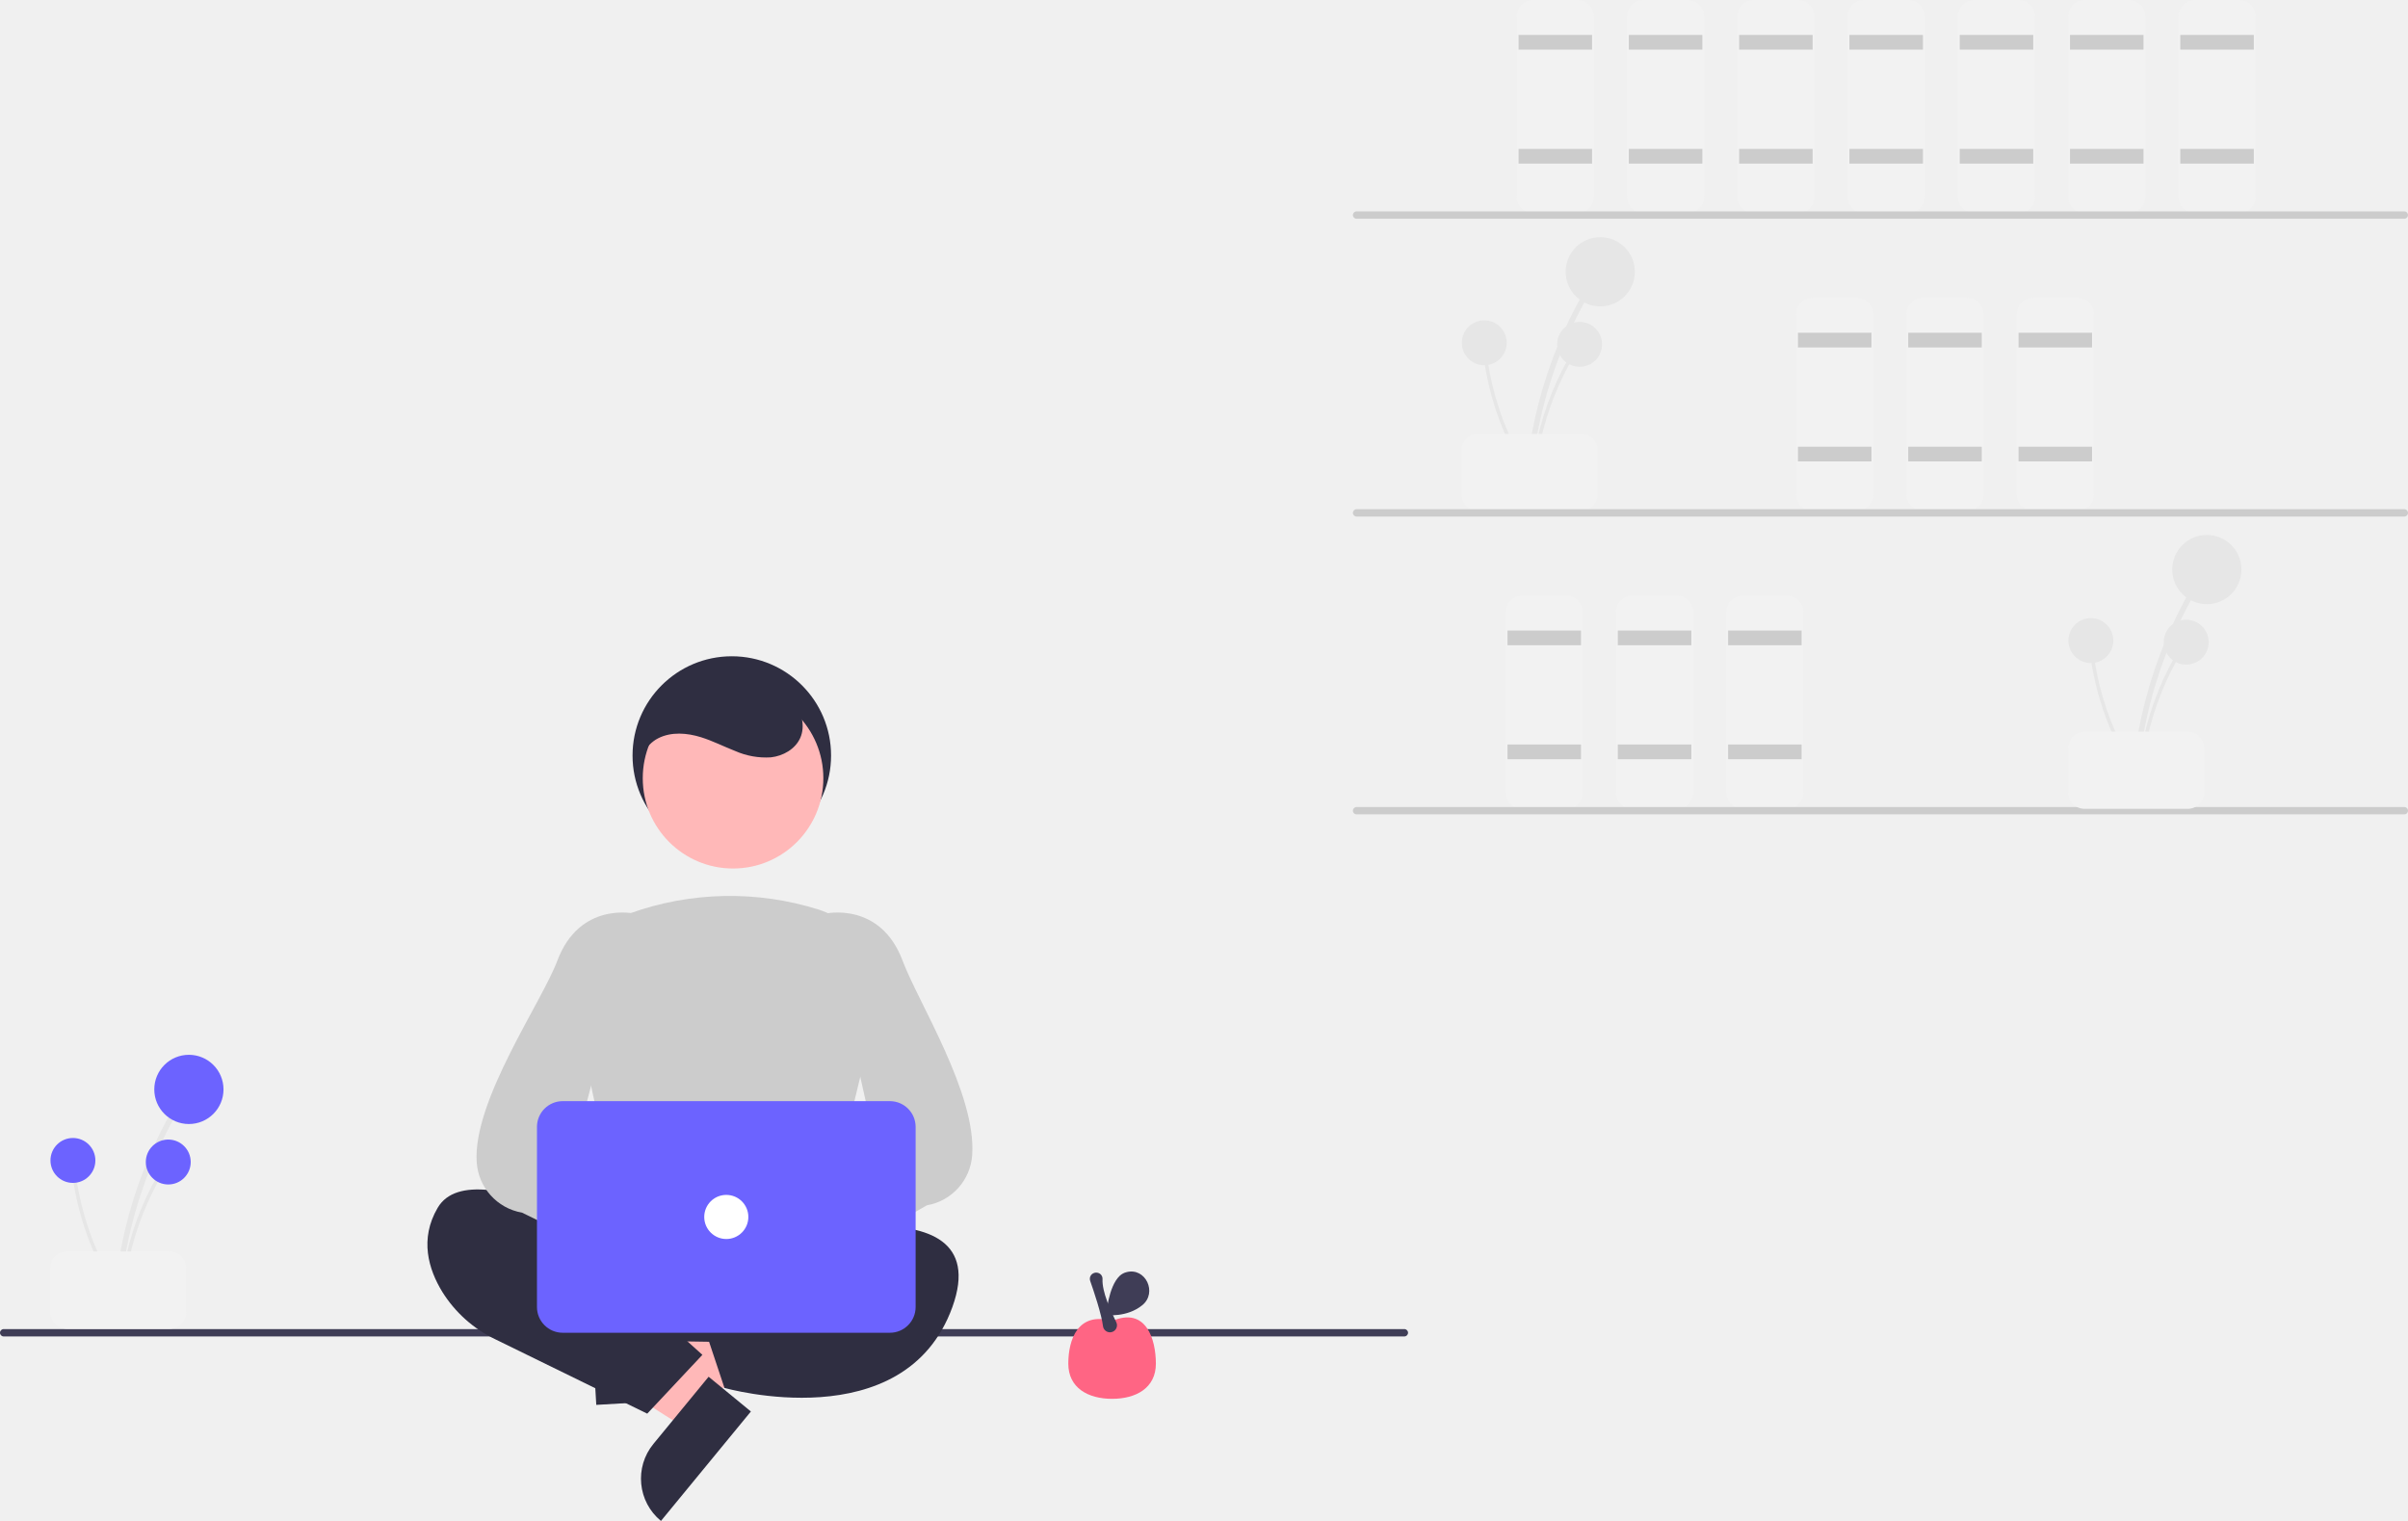
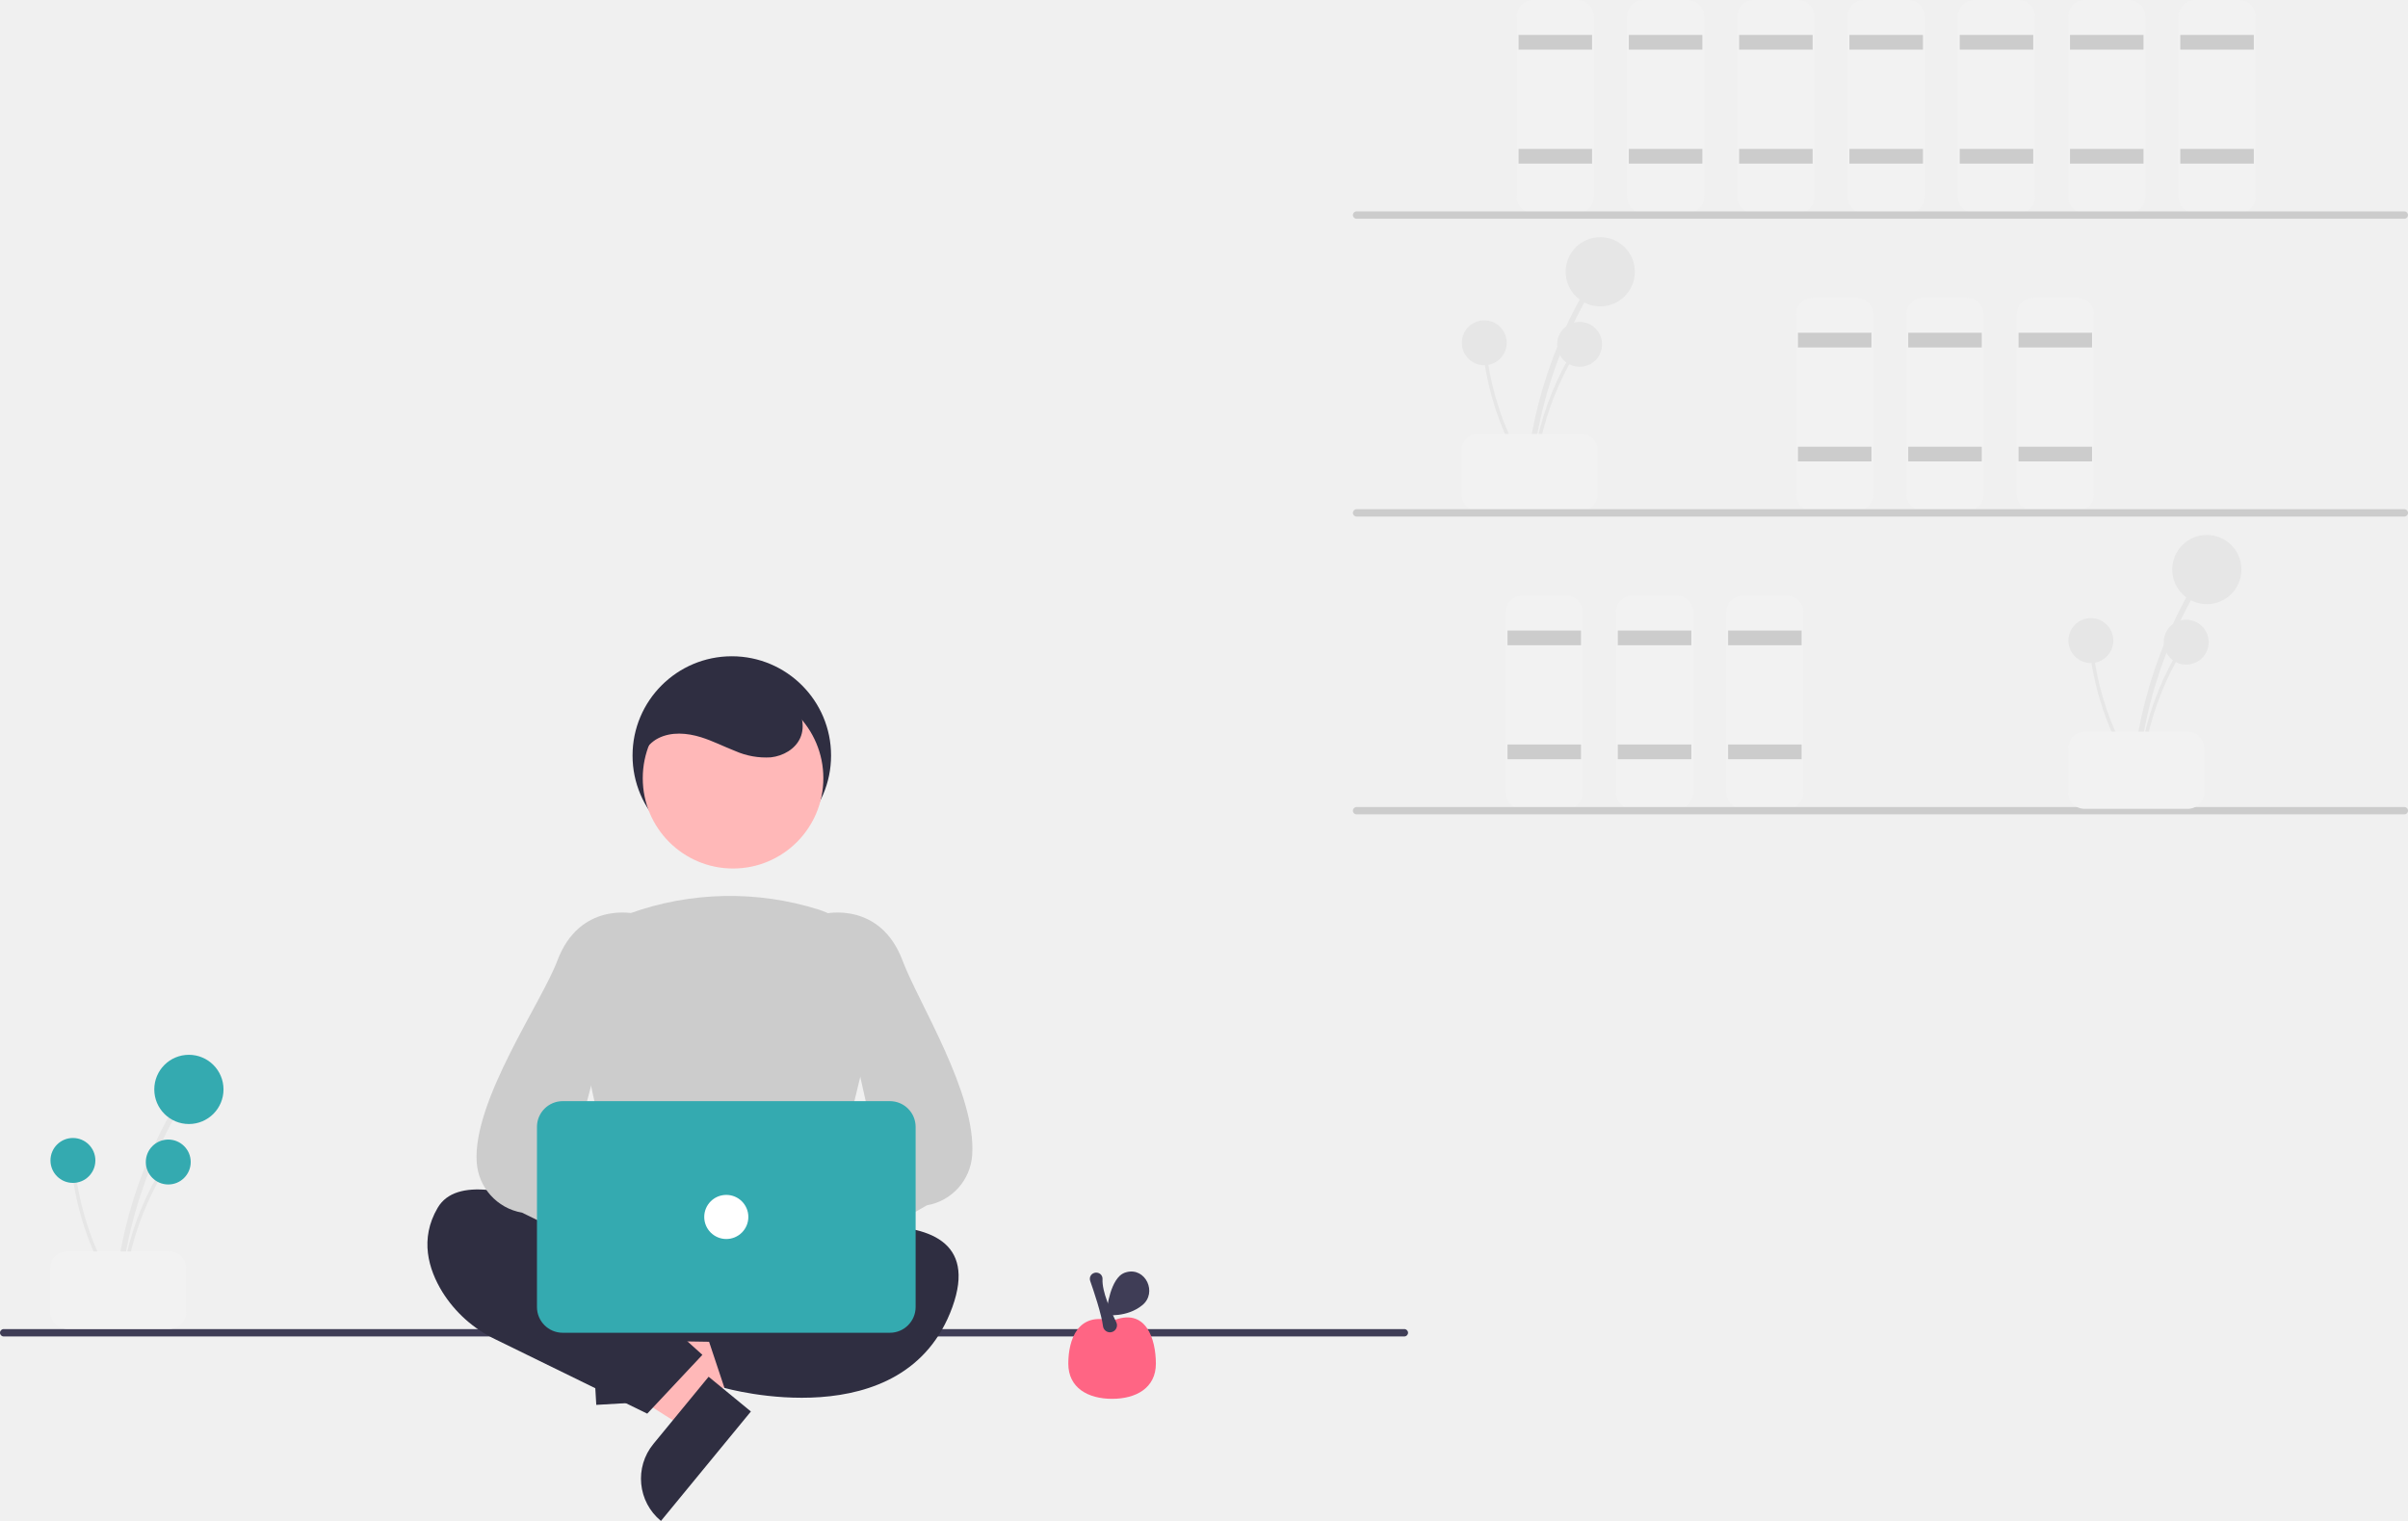
<svg xmlns="http://www.w3.org/2000/svg" data-name="Layer 1" width="655" height="413.68" viewBox="0 0 655 413.68">
  <path d="M689.063,372.583a122.041,122.041,0,0,1,10.101-38.517q2.28-5.092,5.018-9.961a.744.744,0,0,0-1.284-.75,123.729,123.729,0,0,0-13.768,37.982q-1.034,5.584-1.554,11.246c-.088.952,1.399.946,1.486,0Z" transform="translate(-272.5 -243.1602)" fill="#e6e6e6" />
  <circle cx="435.282" cy="73.914" r="9.414" fill="#e6e6e6" />
  <path d="M690.026,372.833a79.174,79.174,0,0,1,6.553-24.988q1.479-3.304,3.255-6.462a.483.483,0,0,0-.833-.487,80.268,80.268,0,0,0-8.932,24.641q-.671,3.622-1.008,7.296c-.057.618.908.614.964,0Z" transform="translate(-272.5 -243.1602)" fill="#e6e6e6" />
  <circle cx="429.67" cy="93.662" r="6.108" fill="#e6e6e6" />
  <path d="M688.809,372.257a79.174,79.174,0,0,1-10.202-23.733q-.866-3.515-1.408-7.097a.483.483,0,0,0-.956.128,80.268,80.268,0,0,0,8.113,24.922q1.699,3.269,3.693,6.373c.335.522,1.093-.074.76-.593Z" transform="translate(-272.5 -243.1602)" fill="#e6e6e6" />
  <circle cx="403.735" cy="93.233" r="6.108" fill="#e6e6e6" />
  <path d="M670.059,377.66v-12a4.505,4.505,0,0,1,4.5-4.5h28a4.505,4.505,0,0,1,4.5,4.5v12a4.505,4.505,0,0,1-4.5,4.5h-28A4.505,4.505,0,0,1,670.059,377.66Z" transform="translate(-272.5 -243.1602)" fill="#f2f2f2" style="isolation:isolate" />
  <path d="M701.559,301.16h-12a4.505,4.505,0,0,1-4.5-4.5v-49a4.505,4.505,0,0,1,4.5-4.5h12a4.505,4.505,0,0,1,4.5,4.5v49A4.505,4.505,0,0,1,701.559,301.16Z" transform="translate(-272.5 -243.1602)" fill="#f2f2f2" style="isolation:isolate" />
  <rect x="413.059" y="9.5" width="20" height="4" fill="#ccc" />
  <rect x="413.059" y="40.5" width="20" height="4" fill="#ccc" />
  <path d="M731.559,301.16h-12a4.505,4.505,0,0,1-4.5-4.5v-49a4.505,4.505,0,0,1,4.5-4.5h12a4.505,4.505,0,0,1,4.5,4.5v49A4.505,4.505,0,0,1,731.559,301.16Z" transform="translate(-272.5 -243.1602)" fill="#f2f2f2" style="isolation:isolate" />
  <rect x="443.059" y="9.5" width="20" height="4" fill="#ccc" />
  <rect x="443.059" y="40.5" width="20" height="4" fill="#ccc" />
  <path d="M761.559,301.16h-12a4.505,4.505,0,0,1-4.5-4.5v-49a4.505,4.505,0,0,1,4.5-4.5h12a4.505,4.505,0,0,1,4.5,4.5v49A4.505,4.505,0,0,1,761.559,301.16Z" transform="translate(-272.5 -243.1602)" fill="#f2f2f2" style="isolation:isolate" />
  <rect x="473.059" y="9.5" width="20" height="4" fill="#ccc" />
  <rect x="473.059" y="40.5" width="20" height="4" fill="#ccc" />
  <path d="M777.559,382.16h-12a4.505,4.505,0,0,1-4.5-4.5v-49a4.505,4.505,0,0,1,4.5-4.5h12a4.505,4.505,0,0,1,4.5,4.5v49A4.505,4.505,0,0,1,777.559,382.16Z" transform="translate(-272.5 -243.1602)" fill="#f2f2f2" style="isolation:isolate" />
  <rect x="489.059" y="90.5" width="20" height="4" fill="#ccc" />
  <rect x="489.059" y="121.5" width="20" height="4" fill="#ccc" />
  <path d="M807.559,382.16h-12a4.505,4.505,0,0,1-4.5-4.5v-49a4.505,4.505,0,0,1,4.5-4.5h12a4.505,4.505,0,0,1,4.5,4.5v49A4.505,4.505,0,0,1,807.559,382.16Z" transform="translate(-272.5 -243.1602)" fill="#f2f2f2" style="isolation:isolate" />
  <rect x="519.059" y="90.5" width="20" height="4" fill="#ccc" />
  <rect x="519.059" y="121.5" width="20" height="4" fill="#ccc" />
  <path d="M837.559,382.16h-12a4.505,4.505,0,0,1-4.5-4.5v-49a4.505,4.505,0,0,1,4.5-4.5h12a4.505,4.505,0,0,1,4.5,4.5v49A4.505,4.505,0,0,1,837.559,382.16Z" transform="translate(-272.5 -243.1602)" fill="#f2f2f2" style="isolation:isolate" />
  <rect x="549.059" y="90.5" width="20" height="4" fill="#ccc" />
  <rect x="549.059" y="121.5" width="20" height="4" fill="#ccc" />
  <path d="M698.559,463.16h-12a4.505,4.505,0,0,1-4.5-4.5v-49a4.505,4.505,0,0,1,4.5-4.5h12a4.505,4.505,0,0,1,4.5,4.5v49A4.505,4.505,0,0,1,698.559,463.16Z" transform="translate(-272.5 -243.1602)" fill="#f2f2f2" style="isolation:isolate" />
  <rect x="410.059" y="171.5" width="20" height="4" fill="#ccc" />
  <rect x="410.059" y="202.5" width="20" height="4" fill="#ccc" />
  <path d="M728.559,463.16h-12a4.505,4.505,0,0,1-4.5-4.5v-49a4.505,4.505,0,0,1,4.5-4.5h12a4.505,4.505,0,0,1,4.5,4.5v49A4.505,4.505,0,0,1,728.559,463.16Z" transform="translate(-272.5 -243.1602)" fill="#f2f2f2" style="isolation:isolate" />
  <rect x="440.059" y="171.5" width="20" height="4" fill="#ccc" />
  <rect x="440.059" y="202.5" width="20" height="4" fill="#ccc" />
  <path d="M758.559,463.16h-12a4.505,4.505,0,0,1-4.5-4.5v-49a4.505,4.505,0,0,1,4.5-4.5h12a4.505,4.505,0,0,1,4.5,4.5v49A4.505,4.505,0,0,1,758.559,463.16Z" transform="translate(-272.5 -243.1602)" fill="#f2f2f2" style="isolation:isolate" />
  <rect x="470.059" y="171.5" width="20" height="4" fill="#ccc" />
  <rect x="470.059" y="202.5" width="20" height="4" fill="#ccc" />
  <path d="M791.559,301.16h-12a4.505,4.505,0,0,1-4.5-4.5v-49a4.505,4.505,0,0,1,4.5-4.5h12a4.505,4.505,0,0,1,4.5,4.5v49A4.505,4.505,0,0,1,791.559,301.16Z" transform="translate(-272.5 -243.1602)" fill="#f2f2f2" style="isolation:isolate" />
  <rect x="503.059" y="9.5" width="20" height="4" fill="#ccc" />
  <rect x="503.059" y="40.5" width="20" height="4" fill="#ccc" />
  <path d="M821.559,301.16h-12a4.505,4.505,0,0,1-4.5-4.5v-49a4.505,4.505,0,0,1,4.5-4.5h12a4.505,4.505,0,0,1,4.5,4.5v49A4.505,4.505,0,0,1,821.559,301.16Z" transform="translate(-272.5 -243.1602)" fill="#f2f2f2" style="isolation:isolate" />
  <rect x="533.059" y="9.5" width="20" height="4" fill="#ccc" />
  <rect x="533.059" y="40.5" width="20" height="4" fill="#ccc" />
  <path d="M851.559,301.16h-12a4.505,4.505,0,0,1-4.5-4.5v-49a4.505,4.505,0,0,1,4.5-4.5h12a4.505,4.505,0,0,1,4.5,4.5v49A4.505,4.505,0,0,1,851.559,301.16Z" transform="translate(-272.5 -243.1602)" fill="#f2f2f2" style="isolation:isolate" />
  <rect x="563.059" y="9.5" width="20" height="4" fill="#ccc" />
  <rect x="563.059" y="40.5" width="20" height="4" fill="#ccc" />
  <path d="M881.559,301.16h-12a4.505,4.505,0,0,1-4.5-4.5v-49a4.505,4.505,0,0,1,4.5-4.5h12a4.505,4.505,0,0,1,4.5,4.5v49A4.505,4.505,0,0,1,881.559,301.16Z" transform="translate(-272.5 -243.1602)" fill="#f2f2f2" style="isolation:isolate" />
  <rect x="593.059" y="9.5" width="20" height="4" fill="#ccc" />
  <rect x="593.059" y="40.5" width="20" height="4" fill="#ccc" />
  <path d="M926.5,302.66h-285a1,1,0,0,1,0-2h285a1,1,0,0,1,0,2Z" transform="translate(-272.5 -243.1602)" fill="#ccc" />
  <path d="M926.5,383.66h-285a1,1,0,0,1,0-2h285a1,1,0,0,1,0,2Z" transform="translate(-272.5 -243.1602)" fill="#ccc" />
  <path d="M926.5,464.66h-285a1,1,0,0,1,0-2h285a1,1,0,0,1,0,2Z" transform="translate(-272.5 -243.1602)" fill="#ccc" />
  <path d="M854.063,453.583a122.041,122.041,0,0,1,10.101-38.517q2.28-5.092,5.018-9.961a.744.744,0,0,0-1.284-.75,123.729,123.729,0,0,0-13.768,37.982q-1.034,5.584-1.554,11.246c-.088.952,1.399.946,1.486,0Z" transform="translate(-272.5 -243.1602)" fill="#e6e6e6" />
  <circle cx="600.282" cy="154.914" r="9.414" fill="#e6e6e6" />
  <path d="M855.026,453.833a79.174,79.174,0,0,1,6.553-24.988q1.479-3.304,3.255-6.462a.483.483,0,0,0-.833-.487,80.268,80.268,0,0,0-8.932,24.641q-.671,3.622-1.008,7.296c-.057.618.908.614.964,0Z" transform="translate(-272.5 -243.1602)" fill="#e6e6e6" />
  <circle cx="594.67" cy="174.662" r="6.108" fill="#e6e6e6" />
  <path d="M853.809,453.257a79.174,79.174,0,0,1-10.202-23.733q-.866-3.515-1.408-7.097a.483.483,0,0,0-.956.128,80.268,80.268,0,0,0,8.113,24.922q1.699,3.269,3.693,6.373c.335.522,1.093-.074.76-.593Z" transform="translate(-272.5 -243.1602)" fill="#e6e6e6" />
  <circle cx="568.735" cy="174.233" r="6.108" fill="#e6e6e6" />
  <path d="M835.059,458.66v-12a4.505,4.505,0,0,1,4.5-4.5h28a4.505,4.505,0,0,1,4.5,4.5v12a4.505,4.505,0,0,1-4.5,4.5h-28A4.505,4.505,0,0,1,835.059,458.66Z" transform="translate(-272.5 -243.1602)" fill="#f2f2f2" style="isolation:isolate" />
  <path d="M654.5,606.66h-381a1,1,0,0,1,0-2h381a1,1,0,0,1,0,2Z" transform="translate(-272.5 -243.1602)" fill="#3f3d56" />
  <circle cx="199.059" cy="205.5" r="27" fill="#2f2e41" />
  <polygon points="173.405 378.826 172.69 366.588 219.556 358.003 220.612 376.067 173.405 378.826" fill="#ffb8b8" />
  <path d="M436.622,598.163h23.644a0,0,0,0,1,0,0v14.887a0,0,0,0,1,0,0H421.735a0,0,0,0,1,0,0v0A14.887,14.887,0,0,1,436.622,598.163Z" transform="translate(747.3404 -113.1422) rotate(86.65462)" fill="#2f2e41" />
  <polygon points="193.789 378.714 186.004 388.185 145.768 362.666 157.257 348.688 193.789 378.714" fill="#ffb8b8" />
  <path d="M454.39,629.787h23.644a0,0,0,0,1,0,0v14.887a0,0,0,0,1,0,0H439.503a0,0,0,0,1,0,0v0A14.887,14.887,0,0,1,454.39,629.787Z" transform="translate(-597.3196 343.8614) rotate(-50.58212)" fill="#2f2e41" />
  <path d="M443.887,577.83l-5.32,25.079a4,4,0,0,0,3.848,4.83l52.298.844a4,4,0,0,0,4.004-4.695l-4.575-25.922a4,4,0,0,0-3.939-3.305H447.8A4,4,0,0,0,443.887,577.83Z" transform="translate(-272.5 -243.1602)" fill="#2f2e41" />
  <path d="M452.559,586.66s-51-32-61-15c-5,8.5-2.5,16.75,1.25,22.875a34.631,34.631,0,0,0,14.402,12.891l41.347,20.234,15-16-10-9Z" transform="translate(-272.5 -243.1602)" fill="#2f2e41" />
  <path d="M478.559,581.66s66-19,53,17-62,22-62,22l-5-15,17-12Z" transform="translate(-272.5 -243.1602)" fill="#2f2e41" />
  <circle cx="199.398" cy="211.665" r="24.561" fill="#ffb8b8" />
  <path d="M473.185,585.629a131.994,131.994,0,0,1-30.257-3.986l-.292-.08-13.706-63.045a23.225,23.225,0,0,1,14.933-26.943,80.46,80.46,0,0,1,51.3-1.024h0a23.47,23.47,0,0,1,15.635,27.765l-15.308,63.195-.216.103C488.911,584.626,480.956,585.629,473.185,585.629Z" transform="translate(-272.5 -243.1602)" fill="#ccc" />
  <path d="M454.774,590.527a10.056,10.056,0,0,1,14.475-5.312l26.987-23.425,2.442,18.408-26.001,19.422a10.11,10.11,0,0,1-17.902-9.094Z" transform="translate(-272.5 -243.1602)" fill="#ffb8b8" />
  <path d="M480.512,595.636a4.534,4.534,0,0,1-1.296-.19,4.453,4.453,0,0,1-2.962-2.816l-3.257-9.229a4.472,4.472,0,0,1,1.302-4.902l36.769-22.074L496.573,491.763l.369-.089c.15-.037,15-3.417,21.086,12.811,4.261,11.365,20.031,36.077,18.919,52.776a14.885,14.885,0,0,1-12.322,13.728l-41.388,23.713A4.456,4.456,0,0,1,480.512,595.636Z" transform="translate(-272.5 -243.1602)" fill="#ccc" />
  <path d="M484.636,588.333a10.056,10.056,0,0,0-14.475-5.312l-26.986-23.425-2.442,18.408,26.001,19.422a10.11,10.11,0,0,0,17.902-9.094Z" transform="translate(-272.5 -243.1602)" fill="#ffb8b8" />
  <path d="M461.606,595.636a4.456,4.456,0,0,1-2.724-.935l-44.388-21.713a14.885,14.885,0,0,1-12.322-13.728c-1.113-16.699,17.657-43.411,21.919-54.776,6.085-16.228,20.936-12.849,21.086-12.811l.369.089L428.051,558.424l39.769,20.074a4.472,4.472,0,0,1,1.302,4.902l-3.257,9.229a4.453,4.453,0,0,1-2.962,2.816A4.535,4.535,0,0,1,461.606,595.636Z" transform="translate(-272.5 -243.1602)" fill="#ccc" />
-   <path d="M514.559,605.66h-89a7.008,7.008,0,0,1-7-7v-49a7.008,7.008,0,0,1,7-7h89a7.008,7.008,0,0,1,7,7v49A7.008,7.008,0,0,1,514.559,605.66Z" transform="translate(-272.5 -243.1602)" fill="#6c63ff" />
+   <path d="M514.559,605.66h-89a7.008,7.008,0,0,1-7-7v-49a7.008,7.008,0,0,1,7-7h89a7.008,7.008,0,0,1,7,7v49A7.008,7.008,0,0,1,514.559,605.66Z" transform="translate(-272.5 -243.1602)" fill="#34aab0" />
  <circle cx="197.559" cy="331" r="6" fill="#fff" />
  <path d="M447.091,453.826c-1.456-3.692.933-8.092,4.476-9.881s7.818-1.448,11.608-.27c3.185.991,6.17,2.526,9.277,3.738a20.762,20.762,0,0,0,9.753,1.737c3.314-.374,6.613-2.233,7.969-5.28,1.406-3.159.45-7.013-1.715-9.709a18.799,18.799,0,0,0-8.612-5.535c-7.308-2.574-15.748-2.65-22.532,1.093s-11.394,11.71-9.992,19.33" transform="translate(-272.5 -243.1602)" fill="#2f2e41" />
  <path d="M305.162,594.979A122.042,122.042,0,0,1,315.263,556.461q2.28-5.092,5.018-9.961a.744.744,0,0,0-1.284-.75,123.728,123.728,0,0,0-13.768,37.982q-1.034,5.584-1.554,11.246c-.088.952,1.399.946,1.486,0Z" transform="translate(-272.5 -243.1602)" fill="#e6e6e6" />
-   <circle cx="51.381" cy="296.31" r="9.414" fill="#6c63ff" />
+   <circle cx="51.381" cy="296.31" r="9.414" fill="#34aab0" />
  <path d="M306.125,595.229a79.174,79.174,0,0,1,6.553-24.988q1.479-3.304,3.255-6.462a.483.483,0,0,0-.833-.487,80.269,80.269,0,0,0-8.932,24.641q-.671,3.622-1.008,7.296c-.057.618.908.614.964,0Z" transform="translate(-272.5 -243.1602)" fill="#e6e6e6" />
-   <circle cx="45.769" cy="316.058" r="6.108" fill="#6c63ff" />
+   <circle cx="45.769" cy="316.058" r="6.108" fill="#34aab0" />
  <path d="M304.908,594.652a79.174,79.174,0,0,1-10.202-23.733q-.866-3.515-1.408-7.097a.483.483,0,0,0-.956.128,80.268,80.268,0,0,0,8.113,24.922q1.699,3.269,3.693,6.373c.335.522,1.093-.074.76-.593Z" transform="translate(-272.5 -243.1602)" fill="#e6e6e6" />
-   <circle cx="19.835" cy="315.629" r="6.108" fill="#6c63ff" />
+   <circle cx="19.835" cy="315.629" r="6.108" fill="#34aab0" />
  <path d="M286.159,600.056v-12a4.505,4.505,0,0,1,4.5-4.5h28a4.505,4.505,0,0,1,4.5,4.5v12a4.505,4.505,0,0,1-4.5,4.5h-28A4.505,4.505,0,0,1,286.159,600.056Z" transform="translate(-272.5 -243.1602)" fill="#f2f2f2" style="isolation:isolate" />
  <path d="M586.909,614.061c0,6.577-5.332,9.567-11.909,9.567s-11.909-2.99-11.909-9.567S565.738,599.81,575,602.456C584.262,598.487,586.909,607.484,586.909,614.061Z" transform="translate(-272.5 -243.1602)" fill="#ff6584" />
  <path d="M574.42,605.537a1.904,1.904,0,0,1-1.891-1.659c-.394-3.281-2.568-9.708-3.484-12.318l-0-.001a1.703,1.703,0,0,1,.22-1.566,1.787,1.787,0,0,1,2.663-.192,1.705,1.705,0,0,1,.468,1.276c-.179,3.351,2.263,8.765,3.735,11.694a1.908,1.908,0,0,1-1.51,2.756A1.763,1.763,0,0,1,574.42,605.537Z" transform="translate(-272.5 -243.1602)" fill="#3f3d56" />
  <path d="M583.232,598.146c4.134-3.383.891-10.308-4.283-8.978a4.178,4.178,0,0,0-1.864.994c-3.174,2.998-3.666,10.669-3.666,10.669S579.024,601.59,583.232,598.146Z" transform="translate(-272.5 -243.1602)" fill="#3f3d56" />
</svg>
